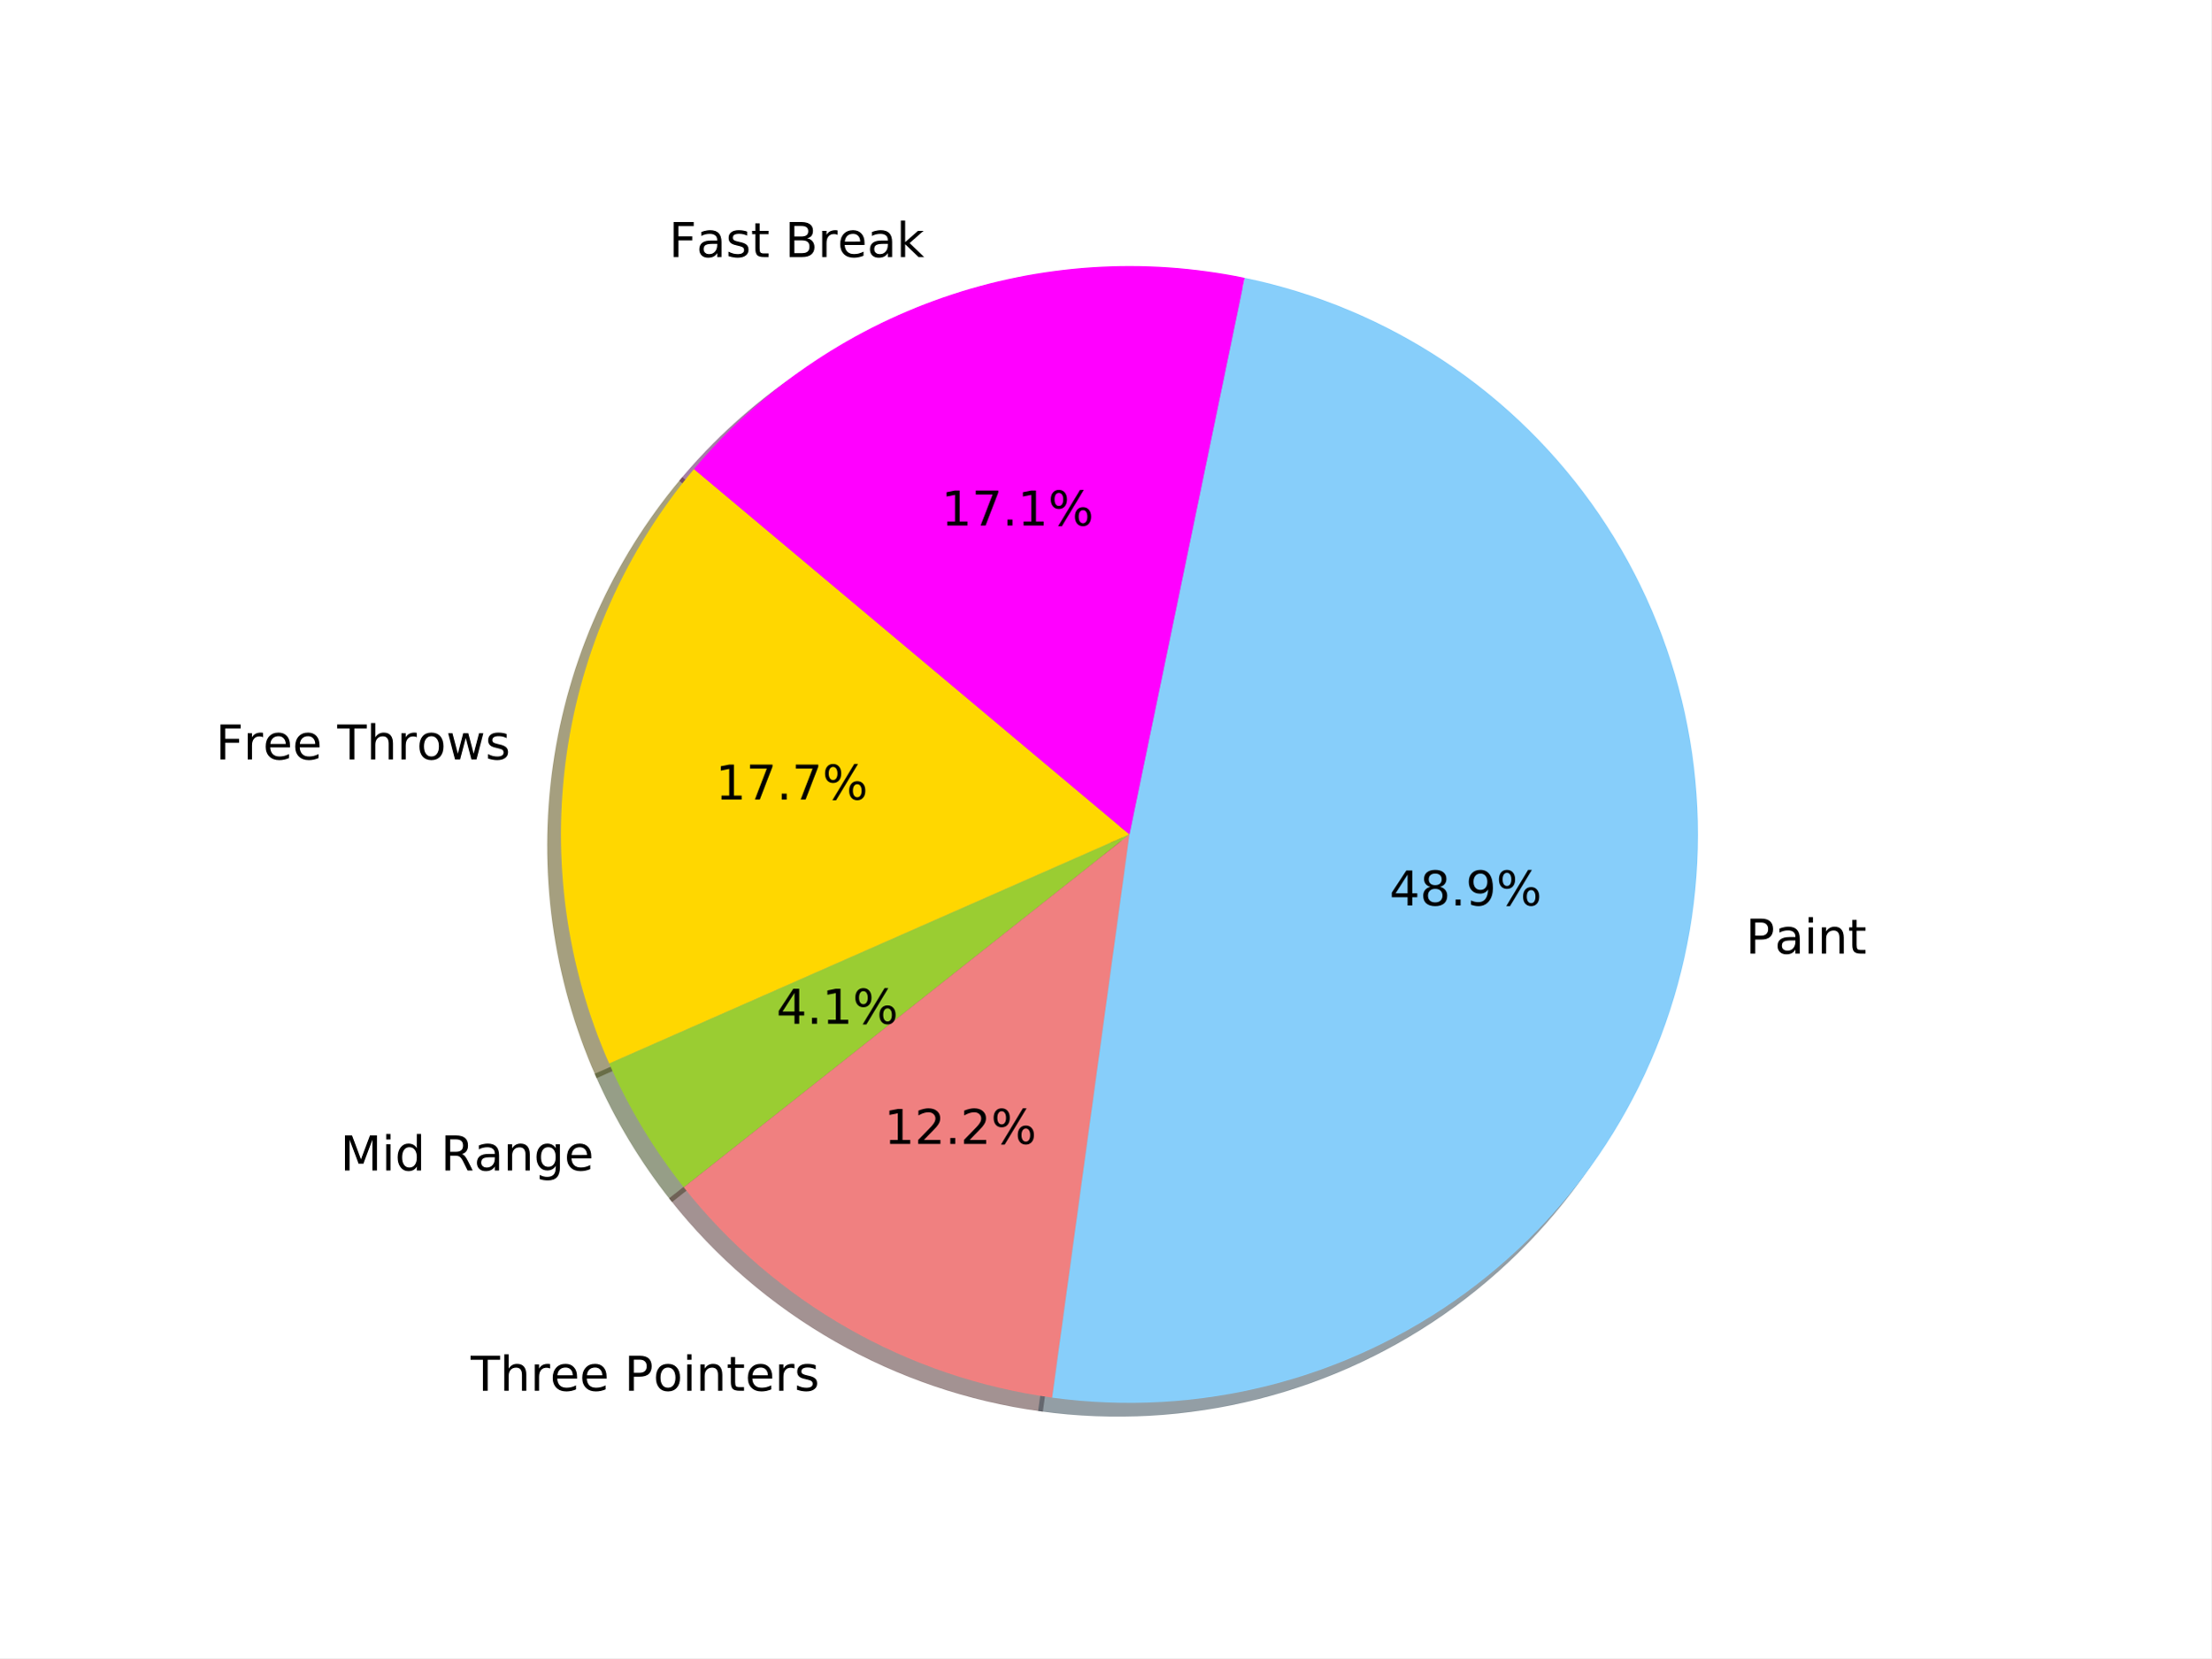
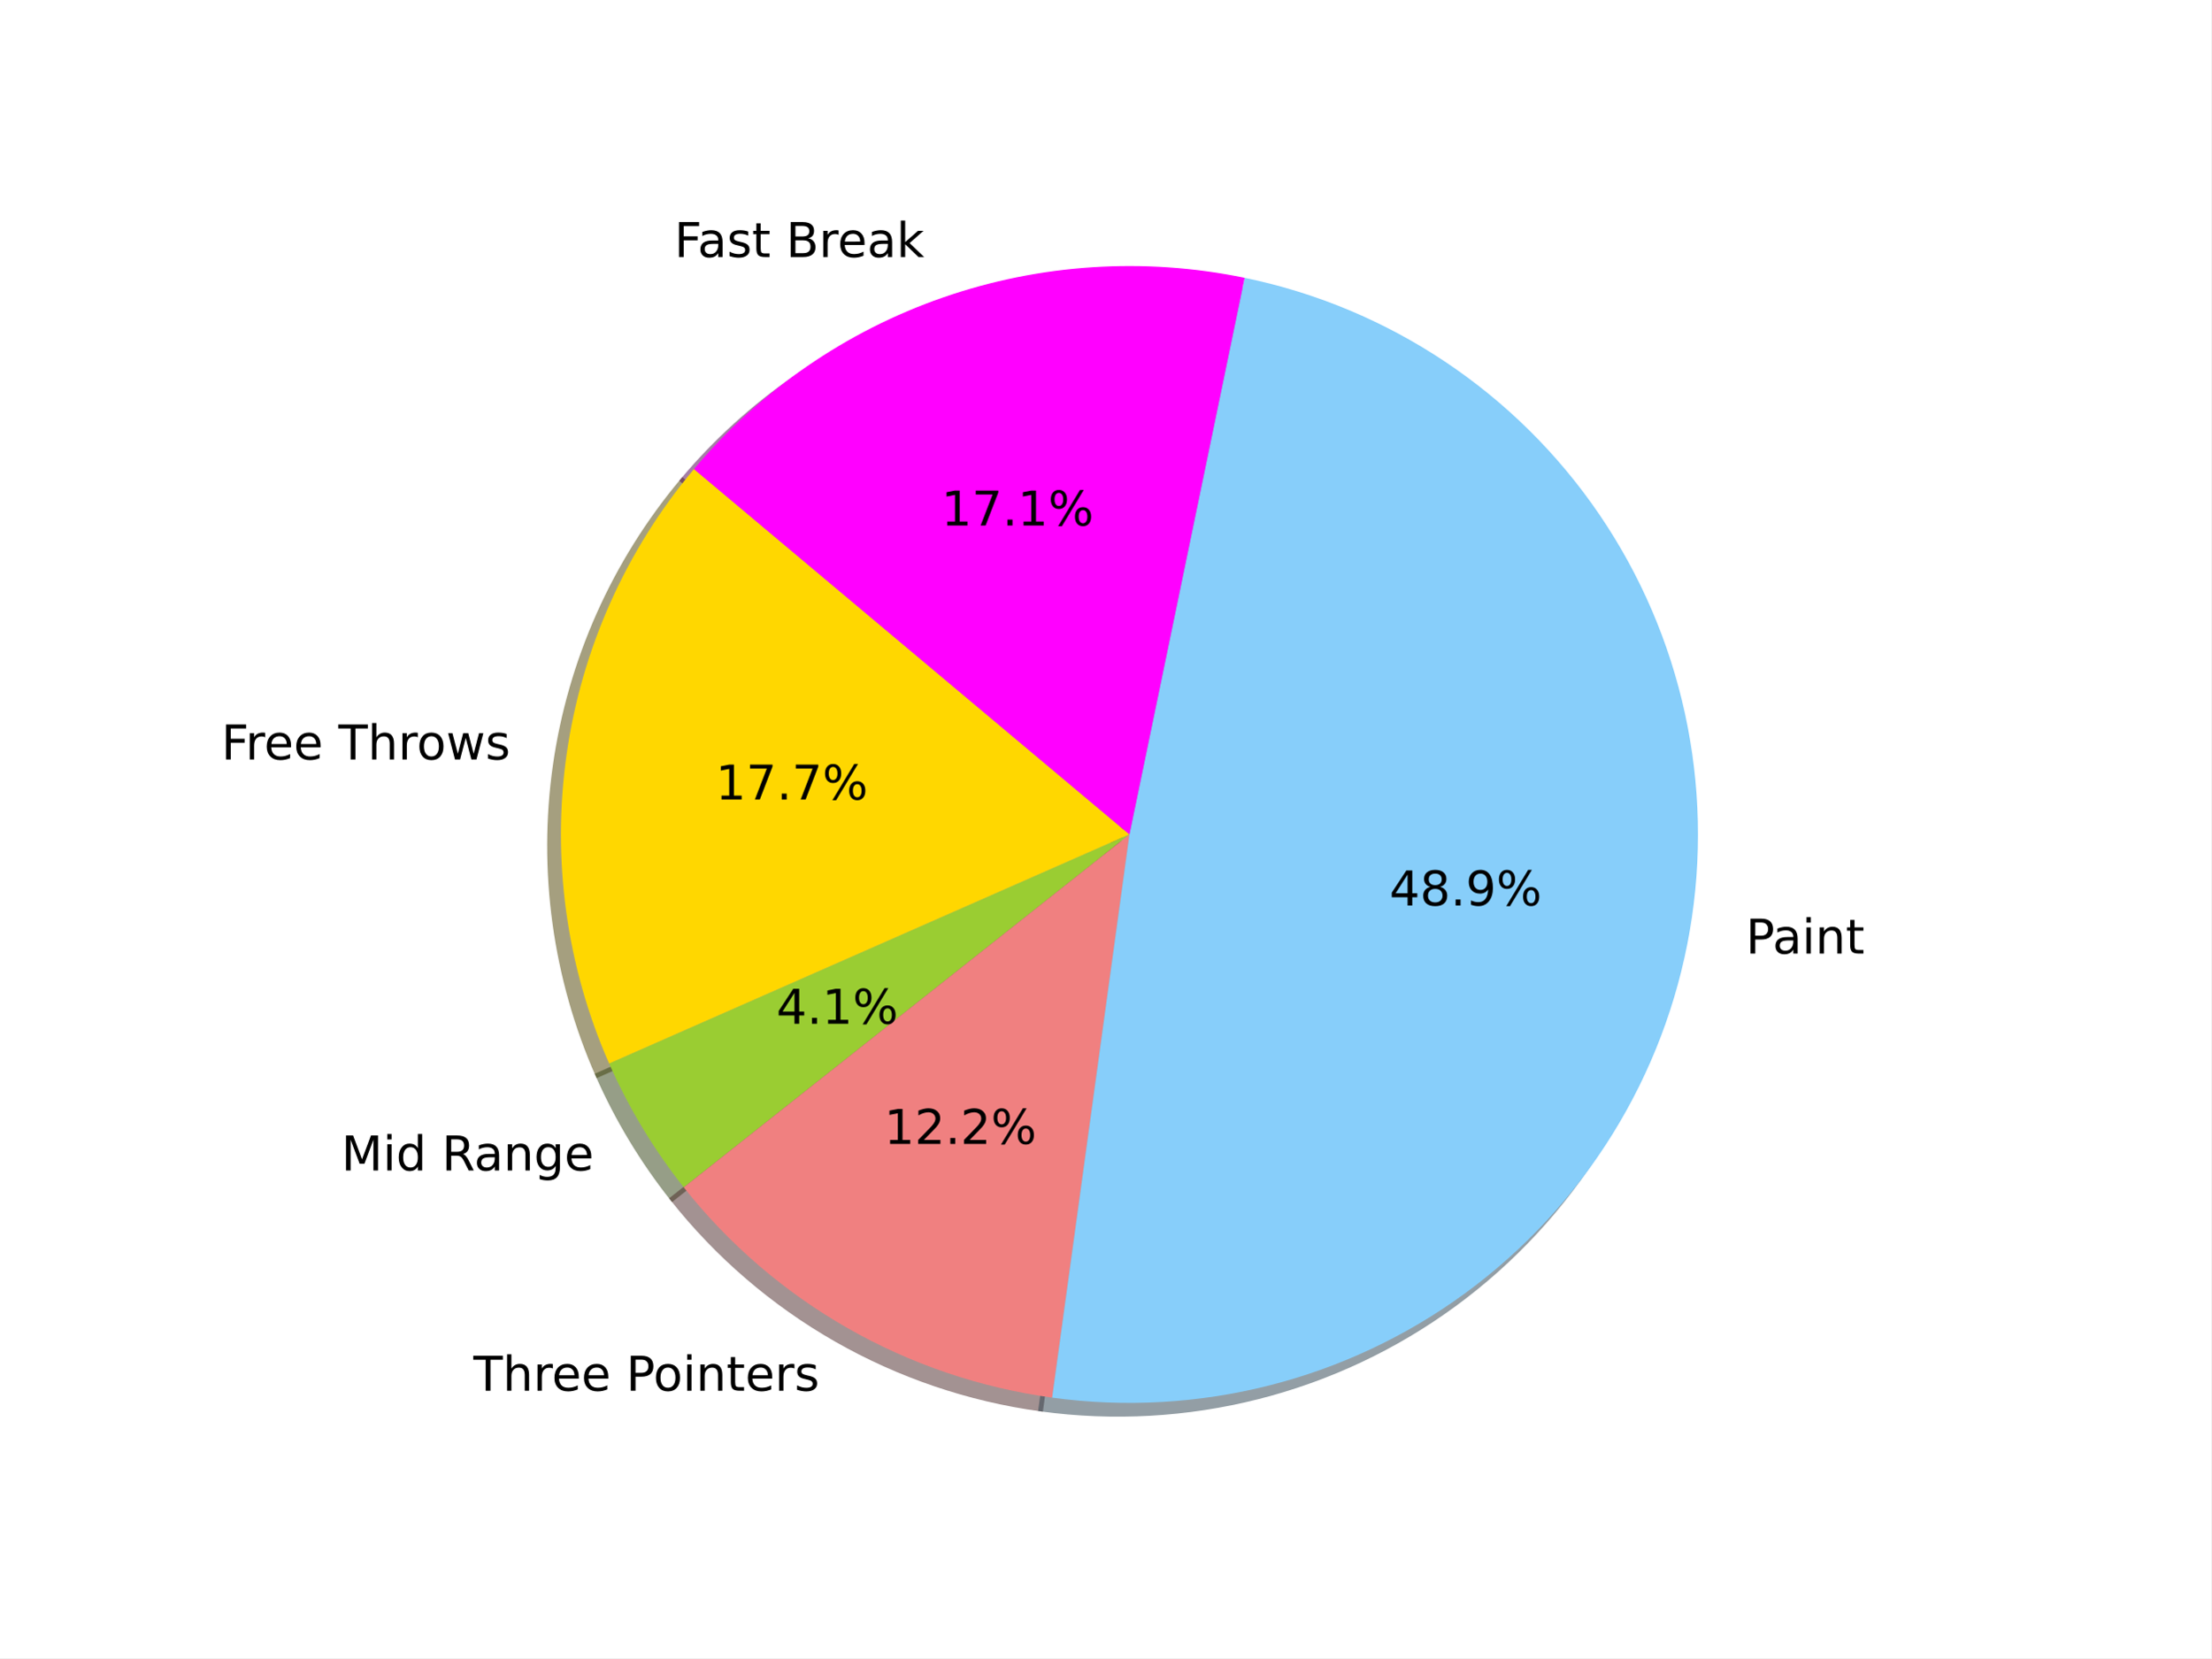
<svg xmlns="http://www.w3.org/2000/svg" xmlns:xlink="http://www.w3.org/1999/xlink" height="345.6pt" version="1.1" viewBox="0 0 460.8 345.6" width="460.8pt">
  <defs>
    <style type="text/css">
*{stroke-linecap:butt;stroke-linejoin:round;}
  </style>
  </defs>
  <g id="figure_1">
    <g id="patch_1">
      <path d="M 0 345.6  L 460.8 345.6  L 460.8 0  L 0 0  z " style="fill:#ffffff;" />
    </g>
    <g id="axes_1">
      <g id="patch_2">
        <path d="M 142.249 100.138  C 128.03 117.083 118.836 137.677 115.715 159.577  C 112.593 181.477 115.666 203.82 124.584 224.063  L 233.013 176.298  L 142.249 100.138  z " style="fill:#4c4000;opacity:0.5;stroke:#4c4000;stroke-linejoin:miter;" />
      </g>
      <g id="patch_3">
        <path d="M 124.584 224.063  C 126.614 228.671 128.935 233.144 131.534 237.456  C 134.132 241.768 137.003 245.91 140.129 249.857  L 233.013 176.298  L 124.584 224.063  z " style="fill:#2e3e0f;opacity:0.5;stroke:#2e3e0f;stroke-linejoin:miter;" />
      </g>
      <g id="patch_4">
        <path d="M 140.129 249.857  C 149.531 261.729 161.123 271.689 174.276 279.197  C 187.428 286.705 201.899 291.622 216.903 293.681  L 233.013 176.298  L 140.129 249.857  z " style="fill:#482626;opacity:0.5;stroke:#482626;stroke-linejoin:miter;" />
      </g>
      <g id="patch_5">
        <path d="M 216.903 293.681  C 247.337 297.858 278.234 290.039 303.018 271.888  C 327.802 253.738 344.581 226.642 349.784 196.366  C 354.988 166.09 348.218 134.947 330.915 109.563  C 313.613 84.18 287.099 66.495 257.017 60.271  L 233.013 176.298  L 216.903 293.681  z " style="fill:#283e4b;opacity:0.5;stroke:#283e4b;stroke-linejoin:miter;" />
      </g>
      <g id="patch_6">
        <path d="M 257.017 60.271  C 236.072 55.938 214.339 57.356 194.134 64.374  C 173.93 71.393 155.997 83.753 142.249 100.138  L 233.013 176.298  L 257.017 60.271  z " style="fill:#4c004c;opacity:0.5;stroke:#4c004c;stroke-linejoin:miter;" />
      </g>
      <g id="patch_7">
        <path d="M 144.619 97.768  C 130.399 114.714 121.206 135.308 118.084 157.208  C 114.963 179.107 118.036 201.45 126.954 221.694  L 235.382 173.928  L 144.619 97.768  z " style="fill:#ffd700;" />
      </g>
      <g id="patch_8">
        <path d="M 126.954 221.694  C 128.983 226.301 131.305 230.774 133.903 235.086  C 136.502 239.398 139.373 243.54 142.499 247.487  L 235.382 173.928  L 126.954 221.694  z " style="fill:#9acd32;" />
      </g>
      <g id="patch_9">
        <path d="M 142.499 247.487  C 151.901 259.359 163.493 269.32 176.645 276.827  C 189.798 284.335 204.269 289.252 219.272 291.311  L 235.382 173.928  L 142.499 247.487  z " style="fill:#f08080;" />
      </g>
      <g id="patch_10">
        <path d="M 219.272 291.311  C 249.707 295.488 280.604 287.669 305.388 269.519  C 330.172 251.368 346.951 224.272 352.154 193.996  C 357.357 163.721 350.587 132.577 333.285 107.194  C 315.983 81.81 289.469 64.125 259.387 57.901  L 235.382 173.928  L 219.272 291.311  z " style="fill:#87cefa;" />
      </g>
      <g id="patch_11">
        <path d="M 259.387 57.901  C 238.441 53.568 216.708 54.986 196.504 62.005  C 176.299 69.023 158.367 81.383 144.619 97.768  L 235.382 173.928  L 259.387 57.901  z " style="fill:#ff00ff;" />
      </g>
      <g id="matplotlib.axis_1" />
      <g id="matplotlib.axis_2" />
      <g id="text_1">
        <defs>
-           <path d="M 9.812 72.906  L 51.703 72.906  L 51.703 64.594  L 19.672 64.594  L 19.672 43.109  L 48.578 43.109  L 48.578 34.812  L 19.672 34.812  L 19.672 0  L 9.812 0  z " id="DejaVuSans-46" />
-           <path d="M 41.109 46.297  Q 39.594 47.172 37.812 47.578  Q 36.031 48 33.891 48  Q 26.266 48 22.188 43.047  Q 18.109 38.094 18.109 28.812  L 18.109 0  L 9.078 0  L 9.078 54.688  L 18.109 54.688  L 18.109 46.188  Q 20.953 51.172 25.484 53.578  Q 30.031 56 36.531 56  Q 37.453 56 38.578 55.875  Q 39.703 55.766 41.062 55.516  z " id="DejaVuSans-72" />
-           <path d="M 56.203 29.594  L 56.203 25.203  L 14.891 25.203  Q 15.484 15.922 20.484 11.062  Q 25.484 6.203 34.422 6.203  Q 39.594 6.203 44.453 7.469  Q 49.312 8.734 54.109 11.281  L 54.109 2.781  Q 49.266 0.734 44.188 -0.344  Q 39.109 -1.422 33.891 -1.422  Q 20.797 -1.422 13.156 6.188  Q 5.516 13.812 5.516 26.812  Q 5.516 40.234 12.766 48.109  Q 20.016 56 32.328 56  Q 43.359 56 49.781 48.891  Q 56.203 41.797 56.203 29.594  z M 47.219 32.234  Q 47.125 39.594 43.094 43.984  Q 39.062 48.391 32.422 48.391  Q 24.906 48.391 20.391 44.141  Q 15.875 39.891 15.188 32.172  z " id="DejaVuSans-65" />
-           <path id="DejaVuSans-20" />
-           <path d="M -0.297 72.906  L 61.375 72.906  L 61.375 64.594  L 35.5 64.594  L 35.5 0  L 25.594 0  L 25.594 64.594  L -0.297 64.594  z " id="DejaVuSans-54" />
-           <path d="M 54.891 33.016  L 54.891 0  L 45.906 0  L 45.906 32.719  Q 45.906 40.484 42.875 44.328  Q 39.844 48.188 33.797 48.188  Q 26.516 48.188 22.312 43.547  Q 18.109 38.922 18.109 30.906  L 18.109 0  L 9.078 0  L 9.078 75.984  L 18.109 75.984  L 18.109 46.188  Q 21.344 51.125 25.703 53.562  Q 30.078 56 35.797 56  Q 45.219 56 50.047 50.172  Q 54.891 44.344 54.891 33.016  z " id="DejaVuSans-68" />
-           <path d="M 30.609 48.391  Q 23.391 48.391 19.188 42.75  Q 14.984 37.109 14.984 27.297  Q 14.984 17.484 19.156 11.844  Q 23.344 6.203 30.609 6.203  Q 37.797 6.203 41.984 11.859  Q 46.188 17.531 46.188 27.297  Q 46.188 37.016 41.984 42.703  Q 37.797 48.391 30.609 48.391  z M 30.609 56  Q 42.328 56 49.016 48.375  Q 55.719 40.766 55.719 27.297  Q 55.719 13.875 49.016 6.219  Q 42.328 -1.422 30.609 -1.422  Q 18.844 -1.422 12.172 6.219  Q 5.516 13.875 5.516 27.297  Q 5.516 40.766 12.172 48.375  Q 18.844 56 30.609 56  z " id="DejaVuSans-6f" />
-           <path d="M 4.203 54.688  L 13.188 54.688  L 24.422 12.016  L 35.594 54.688  L 46.188 54.688  L 57.422 12.016  L 68.609 54.688  L 77.594 54.688  L 63.281 0  L 52.688 0  L 40.922 44.828  L 29.109 0  L 18.5 0  z " id="DejaVuSans-77" />
-           <path d="M 44.281 53.078  L 44.281 44.578  Q 40.484 46.531 36.375 47.5  Q 32.281 48.484 27.875 48.484  Q 21.188 48.484 17.844 46.438  Q 14.5 44.391 14.5 40.281  Q 14.5 37.156 16.891 35.375  Q 19.281 33.594 26.516 31.984  L 29.594 31.297  Q 39.156 29.25 43.188 25.516  Q 47.219 21.781 47.219 15.094  Q 47.219 7.469 41.188 3.016  Q 35.156 -1.422 24.609 -1.422  Q 20.219 -1.422 15.453 -0.562  Q 10.688 0.297 5.422 2  L 5.422 11.281  Q 10.406 8.688 15.234 7.391  Q 20.062 6.109 24.812 6.109  Q 31.156 6.109 34.562 8.281  Q 37.984 10.453 37.984 14.406  Q 37.984 18.062 35.516 20.016  Q 33.062 21.969 24.703 23.781  L 21.578 24.516  Q 13.234 26.266 9.516 29.906  Q 5.812 33.547 5.812 39.891  Q 5.812 47.609 11.281 51.797  Q 16.75 56 26.812 56  Q 31.781 56 36.172 55.266  Q 40.578 54.547 44.281 53.078  z " id="DejaVuSans-73" />
-         </defs>
-         <g transform="translate(44.96248 158.2949)scale(0.1 -0.1)">
-           <use xlink:href="#DejaVuSans-46" />
-           <use x="57.41" xlink:href="#DejaVuSans-72" />
-           <use x="98.492" xlink:href="#DejaVuSans-65" />
-           <use x="160.016" xlink:href="#DejaVuSans-65" />
-           <use x="221.539" xlink:href="#DejaVuSans-20" />
-           <use x="253.326" xlink:href="#DejaVuSans-54" />
-           <use x="314.41" xlink:href="#DejaVuSans-68" />
-           <use x="377.789" xlink:href="#DejaVuSans-72" />
-           <use x="418.871" xlink:href="#DejaVuSans-6f" />
-           <use x="480.053" xlink:href="#DejaVuSans-77" />
-           <use x="561.84" xlink:href="#DejaVuSans-73" />
+           <path d="M 9.812 72.906  L 51.703 72.906  L 51.703 64.594  L 19.672 64.594  L 19.672 43.109  L 48.578 43.109  L 48.578 34.812  L 19.672 34.812  L 19.672 0  L 9.812 0  z " id="DejaVuSans-70" />
+           <path d="M 41.109 46.297  Q 39.594 47.172 37.812 47.578  Q 36.031 48 33.891 48  Q 26.266 48 22.188 43.047  Q 18.109 38.094 18.109 28.812  L 18.109 0  L 9.078 0  L 9.078 54.688  L 18.109 54.688  L 18.109 46.188  Q 20.953 51.172 25.484 53.578  Q 30.031 56 36.531 56  Q 37.453 56 38.578 55.875  Q 39.703 55.766 41.062 55.516  z " id="DejaVuSans-114" />
+           <path d="M 56.203 29.594  L 56.203 25.203  L 14.891 25.203  Q 15.484 15.922 20.484 11.062  Q 25.484 6.203 34.422 6.203  Q 39.594 6.203 44.453 7.469  Q 49.312 8.734 54.109 11.281  L 54.109 2.781  Q 49.266 0.734 44.188 -0.344  Q 39.109 -1.422 33.891 -1.422  Q 20.797 -1.422 13.156 6.188  Q 5.516 13.812 5.516 26.812  Q 5.516 40.234 12.766 48.109  Q 20.016 56 32.328 56  Q 43.359 56 49.781 48.891  Q 56.203 41.797 56.203 29.594  z M 47.219 32.234  Q 47.125 39.594 43.094 43.984  Q 39.062 48.391 32.422 48.391  Q 24.906 48.391 20.391 44.141  Q 15.875 39.891 15.188 32.172  z " id="DejaVuSans-101" />
+           <path id="DejaVuSans-32" />
+           <path d="M -0.297 72.906  L 61.375 72.906  L 61.375 64.594  L 35.5 64.594  L 35.5 0  L 25.594 0  L 25.594 64.594  L -0.297 64.594  z " id="DejaVuSans-84" />
+           <path d="M 54.891 33.016  L 54.891 0  L 45.906 0  L 45.906 32.719  Q 45.906 40.484 42.875 44.328  Q 39.844 48.188 33.797 48.188  Q 26.516 48.188 22.312 43.547  Q 18.109 38.922 18.109 30.906  L 18.109 0  L 9.078 0  L 9.078 75.984  L 18.109 75.984  L 18.109 46.188  Q 21.344 51.125 25.703 53.562  Q 30.078 56 35.797 56  Q 45.219 56 50.047 50.172  Q 54.891 44.344 54.891 33.016  z " id="DejaVuSans-104" />
+           <path d="M 30.609 48.391  Q 23.391 48.391 19.188 42.75  Q 14.984 37.109 14.984 27.297  Q 14.984 17.484 19.156 11.844  Q 23.344 6.203 30.609 6.203  Q 37.797 6.203 41.984 11.859  Q 46.188 17.531 46.188 27.297  Q 46.188 37.016 41.984 42.703  Q 37.797 48.391 30.609 48.391  z M 30.609 56  Q 42.328 56 49.016 48.375  Q 55.719 40.766 55.719 27.297  Q 55.719 13.875 49.016 6.219  Q 42.328 -1.422 30.609 -1.422  Q 18.844 -1.422 12.172 6.219  Q 5.516 13.875 5.516 27.297  Q 5.516 40.766 12.172 48.375  Q 18.844 56 30.609 56  z " id="DejaVuSans-111" />
+           <path d="M 4.203 54.688  L 13.188 54.688  L 24.422 12.016  L 35.594 54.688  L 46.188 54.688  L 57.422 12.016  L 68.609 54.688  L 77.594 54.688  L 63.281 0  L 52.688 0  L 40.922 44.828  L 29.109 0  L 18.5 0  z " id="DejaVuSans-119" />
+           <path d="M 44.281 53.078  L 44.281 44.578  Q 40.484 46.531 36.375 47.5  Q 32.281 48.484 27.875 48.484  Q 21.188 48.484 17.844 46.438  Q 14.5 44.391 14.5 40.281  Q 14.5 37.156 16.891 35.375  Q 19.281 33.594 26.516 31.984  L 29.594 31.297  Q 39.156 29.25 43.188 25.516  Q 47.219 21.781 47.219 15.094  Q 47.219 7.469 41.188 3.016  Q 35.156 -1.422 24.609 -1.422  Q 20.219 -1.422 15.453 -0.562  Q 10.688 0.297 5.422 2  L 5.422 11.281  Q 10.406 8.688 15.234 7.391  Q 20.062 6.109 24.812 6.109  Q 31.156 6.109 34.562 8.281  Q 37.984 10.453 37.984 14.406  Q 37.984 18.062 35.516 20.016  Q 33.062 21.969 24.703 23.781  L 21.578 24.516  Q 13.234 26.266 9.516 29.906  Q 5.812 33.547 5.812 39.891  Q 5.812 47.609 11.281 51.797  Q 16.75 56 26.812 56  Q 31.781 56 36.172 55.266  Q 40.578 54.547 44.281 53.078  z " id="DejaVuSans-115" />
+         </defs>
+         <g transform="translate(46.12029 158.2949)scale(0.1 -0.1)">
+           <use xlink:href="#DejaVuSans-70" />
+           <use x="50.27" xlink:href="#DejaVuSans-114" />
+           <use x="89.133" xlink:href="#DejaVuSans-101" />
+           <use x="150.656" xlink:href="#DejaVuSans-101" />
+           <use x="212.18" xlink:href="#DejaVuSans-32" />
+           <use x="243.967" xlink:href="#DejaVuSans-84" />
+           <use x="305.051" xlink:href="#DejaVuSans-104" />
+           <use x="368.43" xlink:href="#DejaVuSans-114" />
+           <use x="407.293" xlink:href="#DejaVuSans-111" />
+           <use x="468.475" xlink:href="#DejaVuSans-119" />
+           <use x="550.262" xlink:href="#DejaVuSans-115" />
        </g>
      </g>
      <g id="text_2">
        <defs>
-           <path d="M 12.406 8.297  L 28.516 8.297  L 28.516 63.922  L 10.984 60.406  L 10.984 69.391  L 28.422 72.906  L 38.281 72.906  L 38.281 8.297  L 54.391 8.297  L 54.391 0  L 12.406 0  z " id="DejaVuSans-31" />
-           <path d="M 8.203 72.906  L 55.078 72.906  L 55.078 68.703  L 28.609 0  L 18.312 0  L 43.219 64.594  L 8.203 64.594  z " id="DejaVuSans-37" />
-           <path d="M 10.688 12.406  L 21 12.406  L 21 0  L 10.688 0  z " id="DejaVuSans-2e" />
-           <path d="M 72.703 32.078  Q 68.453 32.078 66.031 28.469  Q 63.625 24.859 63.625 18.406  Q 63.625 12.062 66.031 8.422  Q 68.453 4.781 72.703 4.781  Q 76.859 4.781 79.266 8.422  Q 81.688 12.062 81.688 18.406  Q 81.688 24.812 79.266 28.438  Q 76.859 32.078 72.703 32.078  z M 72.703 38.281  Q 80.422 38.281 84.953 32.906  Q 89.5 27.547 89.5 18.406  Q 89.5 9.281 84.938 3.922  Q 80.375 -1.422 72.703 -1.422  Q 64.891 -1.422 60.344 3.922  Q 55.812 9.281 55.812 18.406  Q 55.812 27.594 60.375 32.938  Q 64.938 38.281 72.703 38.281  z M 22.312 68.016  Q 18.109 68.016 15.688 64.375  Q 13.281 60.75 13.281 54.391  Q 13.281 47.953 15.672 44.328  Q 18.062 40.719 22.312 40.719  Q 26.562 40.719 28.969 44.328  Q 31.391 47.953 31.391 54.391  Q 31.391 60.688 28.953 64.344  Q 26.516 68.016 22.312 68.016  z M 66.406 74.219  L 74.219 74.219  L 28.609 -1.422  L 20.797 -1.422  z M 22.312 74.219  Q 30.031 74.219 34.609 68.875  Q 39.203 63.531 39.203 54.391  Q 39.203 45.172 34.641 39.844  Q 30.078 34.516 22.312 34.516  Q 14.547 34.516 10.031 39.859  Q 5.516 45.219 5.516 54.391  Q 5.516 63.484 10.047 68.844  Q 14.594 74.219 22.312 74.219  z " id="DejaVuSans-25" />
+           <path d="M 12.406 8.297  L 28.516 8.297  L 28.516 63.922  L 10.984 60.406  L 10.984 69.391  L 28.422 72.906  L 38.281 72.906  L 38.281 8.297  L 54.391 8.297  L 54.391 0  L 12.406 0  z " id="DejaVuSans-49" />
+           <path d="M 8.203 72.906  L 55.078 72.906  L 55.078 68.703  L 28.609 0  L 18.312 0  L 43.219 64.594  L 8.203 64.594  z " id="DejaVuSans-55" />
+           <path d="M 10.688 12.406  L 21 12.406  L 21 0  L 10.688 0  z " id="DejaVuSans-46" />
+           <path d="M 72.703 32.078  Q 68.453 32.078 66.031 28.469  Q 63.625 24.859 63.625 18.406  Q 63.625 12.062 66.031 8.422  Q 68.453 4.781 72.703 4.781  Q 76.859 4.781 79.266 8.422  Q 81.688 12.062 81.688 18.406  Q 81.688 24.812 79.266 28.438  Q 76.859 32.078 72.703 32.078  z M 72.703 38.281  Q 80.422 38.281 84.953 32.906  Q 89.5 27.547 89.5 18.406  Q 89.5 9.281 84.938 3.922  Q 80.375 -1.422 72.703 -1.422  Q 64.891 -1.422 60.344 3.922  Q 55.812 9.281 55.812 18.406  Q 55.812 27.594 60.375 32.938  Q 64.938 38.281 72.703 38.281  z M 22.312 68.016  Q 18.109 68.016 15.688 64.375  Q 13.281 60.75 13.281 54.391  Q 13.281 47.953 15.672 44.328  Q 18.062 40.719 22.312 40.719  Q 26.562 40.719 28.969 44.328  Q 31.391 47.953 31.391 54.391  Q 31.391 60.688 28.953 64.344  Q 26.516 68.016 22.312 68.016  z M 66.406 74.219  L 74.219 74.219  L 28.609 -1.422  L 20.797 -1.422  z M 22.312 74.219  Q 30.031 74.219 34.609 68.875  Q 39.203 63.531 39.203 54.391  Q 39.203 45.172 34.641 39.844  Q 30.078 34.516 22.312 34.516  Q 14.547 34.516 10.031 39.859  Q 5.516 45.219 5.516 54.391  Q 5.516 63.484 10.047 68.844  Q 14.594 74.219 22.312 74.219  z " id="DejaVuSans-37" />
        </defs>
        <g transform="translate(149.12 166.6551)scale(0.1 -0.1)">
-           <use xlink:href="#DejaVuSans-31" />
-           <use x="63.623" xlink:href="#DejaVuSans-37" />
-           <use x="127.246" xlink:href="#DejaVuSans-2e" />
+           <use xlink:href="#DejaVuSans-49" />
+           <use x="63.623" xlink:href="#DejaVuSans-55" />
+           <use x="127.246" xlink:href="#DejaVuSans-46" />
+           <use x="159.033" xlink:href="#DejaVuSans-55" />
+           <use x="222.656" xlink:href="#DejaVuSans-37" />
+         </g>
+       </g>
+       <g id="text_3">
+         <defs>
+           <path d="M 9.812 72.906  L 24.516 72.906  L 43.109 23.297  L 61.812 72.906  L 76.516 72.906  L 76.516 0  L 66.891 0  L 66.891 64.016  L 48.094 14.016  L 38.188 14.016  L 19.391 64.016  L 19.391 0  L 9.812 0  z " id="DejaVuSans-77" />
+           <path d="M 9.422 54.688  L 18.406 54.688  L 18.406 0  L 9.422 0  z M 9.422 75.984  L 18.406 75.984  L 18.406 64.594  L 9.422 64.594  z " id="DejaVuSans-105" />
+           <path d="M 45.406 46.391  L 45.406 75.984  L 54.391 75.984  L 54.391 0  L 45.406 0  L 45.406 8.203  Q 42.578 3.328 38.25 0.953  Q 33.938 -1.422 27.875 -1.422  Q 17.969 -1.422 11.734 6.484  Q 5.516 14.406 5.516 27.297  Q 5.516 40.188 11.734 48.094  Q 17.969 56 27.875 56  Q 33.938 56 38.25 53.625  Q 42.578 51.266 45.406 46.391  z M 14.797 27.297  Q 14.797 17.391 18.875 11.75  Q 22.953 6.109 30.078 6.109  Q 37.203 6.109 41.297 11.75  Q 45.406 17.391 45.406 27.297  Q 45.406 37.203 41.297 42.844  Q 37.203 48.484 30.078 48.484  Q 22.953 48.484 18.875 42.844  Q 14.797 37.203 14.797 27.297  z " id="DejaVuSans-100" />
+           <path d="M 44.391 34.188  Q 47.562 33.109 50.562 29.594  Q 53.562 26.078 56.594 19.922  L 66.609 0  L 56 0  L 46.688 18.703  Q 43.062 26.031 39.672 28.422  Q 36.281 30.812 30.422 30.812  L 19.672 30.812  L 19.672 0  L 9.812 0  L 9.812 72.906  L 32.078 72.906  Q 44.578 72.906 50.734 67.672  Q 56.891 62.453 56.891 51.906  Q 56.891 45.016 53.688 40.469  Q 50.484 35.938 44.391 34.188  z M 19.672 64.797  L 19.672 38.922  L 32.078 38.922  Q 39.203 38.922 42.844 42.219  Q 46.484 45.516 46.484 51.906  Q 46.484 58.297 42.844 61.547  Q 39.203 64.797 32.078 64.797  z " id="DejaVuSans-82" />
+           <path d="M 34.281 27.484  Q 23.391 27.484 19.188 25  Q 14.984 22.516 14.984 16.5  Q 14.984 11.719 18.141 8.906  Q 21.297 6.109 26.703 6.109  Q 34.188 6.109 38.703 11.406  Q 43.219 16.703 43.219 25.484  L 43.219 27.484  z M 52.203 31.203  L 52.203 0  L 43.219 0  L 43.219 8.297  Q 40.141 3.328 35.547 0.953  Q 30.953 -1.422 24.312 -1.422  Q 15.922 -1.422 10.953 3.297  Q 6 8.016 6 15.922  Q 6 25.141 12.172 29.828  Q 18.359 34.516 30.609 34.516  L 43.219 34.516  L 43.219 35.406  Q 43.219 41.609 39.141 45  Q 35.062 48.391 27.688 48.391  Q 23 48.391 18.547 47.266  Q 14.109 46.141 10.016 43.891  L 10.016 52.203  Q 14.938 54.109 19.578 55.047  Q 24.219 56 28.609 56  Q 40.484 56 46.344 49.844  Q 52.203 43.703 52.203 31.203  z " id="DejaVuSans-97" />
+           <path d="M 54.891 33.016  L 54.891 0  L 45.906 0  L 45.906 32.719  Q 45.906 40.484 42.875 44.328  Q 39.844 48.188 33.797 48.188  Q 26.516 48.188 22.312 43.547  Q 18.109 38.922 18.109 30.906  L 18.109 0  L 9.078 0  L 9.078 54.688  L 18.109 54.688  L 18.109 46.188  Q 21.344 51.125 25.703 53.562  Q 30.078 56 35.797 56  Q 45.219 56 50.047 50.172  Q 54.891 44.344 54.891 33.016  z " id="DejaVuSans-110" />
+           <path d="M 45.406 27.984  Q 45.406 37.75 41.375 43.109  Q 37.359 48.484 30.078 48.484  Q 22.859 48.484 18.828 43.109  Q 14.797 37.75 14.797 27.984  Q 14.797 18.266 18.828 12.891  Q 22.859 7.516 30.078 7.516  Q 37.359 7.516 41.375 12.891  Q 45.406 18.266 45.406 27.984  z M 54.391 6.781  Q 54.391 -7.172 48.188 -13.984  Q 42 -20.797 29.203 -20.797  Q 24.469 -20.797 20.266 -20.094  Q 16.062 -19.391 12.109 -17.922  L 12.109 -9.188  Q 16.062 -11.328 19.922 -12.344  Q 23.781 -13.375 27.781 -13.375  Q 36.625 -13.375 41.016 -8.766  Q 45.406 -4.156 45.406 5.172  L 45.406 9.625  Q 42.625 4.781 38.281 2.391  Q 33.938 0 27.875 0  Q 17.828 0 11.672 7.656  Q 5.516 15.328 5.516 27.984  Q 5.516 40.672 11.672 48.328  Q 17.828 56 27.875 56  Q 33.938 56 38.281 53.609  Q 42.625 51.219 45.406 46.391  L 45.406 54.688  L 54.391 54.688  z " id="DejaVuSans-103" />
+         </defs>
+         <g transform="translate(71.13194 243.9616)scale(0.1 -0.1)">
+           <use xlink:href="#DejaVuSans-77" />
+           <use x="86.279" xlink:href="#DejaVuSans-105" />
+           <use x="114.062" xlink:href="#DejaVuSans-100" />
+           <use x="177.539" xlink:href="#DejaVuSans-32" />
+           <use x="209.326" xlink:href="#DejaVuSans-82" />
+           <use x="276.559" xlink:href="#DejaVuSans-97" />
+           <use x="337.838" xlink:href="#DejaVuSans-110" />
+           <use x="401.217" xlink:href="#DejaVuSans-103" />
+           <use x="464.693" xlink:href="#DejaVuSans-101" />
+         </g>
+       </g>
+       <g id="text_4">
+         <defs>
+           <path d="M 37.797 64.312  L 12.891 25.391  L 37.797 25.391  z M 35.203 72.906  L 47.609 72.906  L 47.609 25.391  L 58.016 25.391  L 58.016 17.188  L 47.609 17.188  L 47.609 0  L 37.797 0  L 37.797 17.188  L 4.891 17.188  L 4.891 26.703  z " id="DejaVuSans-52" />
+         </defs>
+         <g transform="translate(161.7926 213.3823)scale(0.1 -0.1)">
+           <use xlink:href="#DejaVuSans-52" />
+           <use x="63.623" xlink:href="#DejaVuSans-46" />
+           <use x="95.41" xlink:href="#DejaVuSans-49" />
          <use x="159.033" xlink:href="#DejaVuSans-37" />
-           <use x="222.656" xlink:href="#DejaVuSans-25" />
-         </g>
-       </g>
-       <g id="text_3">
-         <defs>
-           <path d="M 9.812 72.906  L 24.516 72.906  L 43.109 23.297  L 61.812 72.906  L 76.516 72.906  L 76.516 0  L 66.891 0  L 66.891 64.016  L 48.094 14.016  L 38.188 14.016  L 19.391 64.016  L 19.391 0  L 9.812 0  z " id="DejaVuSans-4d" />
-           <path d="M 9.422 54.688  L 18.406 54.688  L 18.406 0  L 9.422 0  z M 9.422 75.984  L 18.406 75.984  L 18.406 64.594  L 9.422 64.594  z " id="DejaVuSans-69" />
-           <path d="M 45.406 46.391  L 45.406 75.984  L 54.391 75.984  L 54.391 0  L 45.406 0  L 45.406 8.203  Q 42.578 3.328 38.25 0.953  Q 33.938 -1.422 27.875 -1.422  Q 17.969 -1.422 11.734 6.484  Q 5.516 14.406 5.516 27.297  Q 5.516 40.188 11.734 48.094  Q 17.969 56 27.875 56  Q 33.938 56 38.25 53.625  Q 42.578 51.266 45.406 46.391  z M 14.797 27.297  Q 14.797 17.391 18.875 11.75  Q 22.953 6.109 30.078 6.109  Q 37.203 6.109 41.297 11.75  Q 45.406 17.391 45.406 27.297  Q 45.406 37.203 41.297 42.844  Q 37.203 48.484 30.078 48.484  Q 22.953 48.484 18.875 42.844  Q 14.797 37.203 14.797 27.297  z " id="DejaVuSans-64" />
-           <path d="M 44.391 34.188  Q 47.562 33.109 50.562 29.594  Q 53.562 26.078 56.594 19.922  L 66.609 0  L 56 0  L 46.688 18.703  Q 43.062 26.031 39.672 28.422  Q 36.281 30.812 30.422 30.812  L 19.672 30.812  L 19.672 0  L 9.812 0  L 9.812 72.906  L 32.078 72.906  Q 44.578 72.906 50.734 67.672  Q 56.891 62.453 56.891 51.906  Q 56.891 45.016 53.688 40.469  Q 50.484 35.938 44.391 34.188  z M 19.672 64.797  L 19.672 38.922  L 32.078 38.922  Q 39.203 38.922 42.844 42.219  Q 46.484 45.516 46.484 51.906  Q 46.484 58.297 42.844 61.547  Q 39.203 64.797 32.078 64.797  z " id="DejaVuSans-52" />
-           <path d="M 34.281 27.484  Q 23.391 27.484 19.188 25  Q 14.984 22.516 14.984 16.5  Q 14.984 11.719 18.141 8.906  Q 21.297 6.109 26.703 6.109  Q 34.188 6.109 38.703 11.406  Q 43.219 16.703 43.219 25.484  L 43.219 27.484  z M 52.203 31.203  L 52.203 0  L 43.219 0  L 43.219 8.297  Q 40.141 3.328 35.547 0.953  Q 30.953 -1.422 24.312 -1.422  Q 15.922 -1.422 10.953 3.297  Q 6 8.016 6 15.922  Q 6 25.141 12.172 29.828  Q 18.359 34.516 30.609 34.516  L 43.219 34.516  L 43.219 35.406  Q 43.219 41.609 39.141 45  Q 35.062 48.391 27.688 48.391  Q 23 48.391 18.547 47.266  Q 14.109 46.141 10.016 43.891  L 10.016 52.203  Q 14.938 54.109 19.578 55.047  Q 24.219 56 28.609 56  Q 40.484 56 46.344 49.844  Q 52.203 43.703 52.203 31.203  z " id="DejaVuSans-61" />
-           <path d="M 54.891 33.016  L 54.891 0  L 45.906 0  L 45.906 32.719  Q 45.906 40.484 42.875 44.328  Q 39.844 48.188 33.797 48.188  Q 26.516 48.188 22.312 43.547  Q 18.109 38.922 18.109 30.906  L 18.109 0  L 9.078 0  L 9.078 54.688  L 18.109 54.688  L 18.109 46.188  Q 21.344 51.125 25.703 53.562  Q 30.078 56 35.797 56  Q 45.219 56 50.047 50.172  Q 54.891 44.344 54.891 33.016  z " id="DejaVuSans-6e" />
-           <path d="M 45.406 27.984  Q 45.406 37.75 41.375 43.109  Q 37.359 48.484 30.078 48.484  Q 22.859 48.484 18.828 43.109  Q 14.797 37.75 14.797 27.984  Q 14.797 18.266 18.828 12.891  Q 22.859 7.516 30.078 7.516  Q 37.359 7.516 41.375 12.891  Q 45.406 18.266 45.406 27.984  z M 54.391 6.781  Q 54.391 -7.172 48.188 -13.984  Q 42 -20.797 29.203 -20.797  Q 24.469 -20.797 20.266 -20.094  Q 16.062 -19.391 12.109 -17.922  L 12.109 -9.188  Q 16.062 -11.328 19.922 -12.344  Q 23.781 -13.375 27.781 -13.375  Q 36.625 -13.375 41.016 -8.766  Q 45.406 -4.156 45.406 5.172  L 45.406 9.625  Q 42.625 4.781 38.281 2.391  Q 33.938 0 27.875 0  Q 17.828 0 11.672 7.656  Q 5.516 15.328 5.516 27.984  Q 5.516 40.672 11.672 48.328  Q 17.828 56 27.875 56  Q 33.938 56 38.281 53.609  Q 42.625 51.219 45.406 46.391  L 45.406 54.688  L 54.391 54.688  z " id="DejaVuSans-67" />
-         </defs>
-         <g transform="translate(70.91007 243.9616)scale(0.1 -0.1)">
-           <use xlink:href="#DejaVuSans-4d" />
-           <use x="86.279" xlink:href="#DejaVuSans-69" />
-           <use x="114.062" xlink:href="#DejaVuSans-64" />
-           <use x="177.539" xlink:href="#DejaVuSans-20" />
-           <use x="209.326" xlink:href="#DejaVuSans-52" />
-           <use x="278.777" xlink:href="#DejaVuSans-61" />
-           <use x="340.057" xlink:href="#DejaVuSans-6e" />
-           <use x="403.436" xlink:href="#DejaVuSans-67" />
-           <use x="466.912" xlink:href="#DejaVuSans-65" />
-         </g>
-       </g>
-       <g id="text_4">
-         <defs>
-           <path d="M 37.797 64.312  L 12.891 25.391  L 37.797 25.391  z M 35.203 72.906  L 47.609 72.906  L 47.609 25.391  L 58.016 25.391  L 58.016 17.188  L 47.609 17.188  L 47.609 0  L 37.797 0  L 37.797 17.188  L 4.891 17.188  L 4.891 26.703  z " id="DejaVuSans-34" />
-         </defs>
-         <g transform="translate(161.7926 213.3823)scale(0.1 -0.1)">
-           <use xlink:href="#DejaVuSans-34" />
-           <use x="63.623" xlink:href="#DejaVuSans-2e" />
-           <use x="95.41" xlink:href="#DejaVuSans-31" />
-           <use x="159.033" xlink:href="#DejaVuSans-25" />
        </g>
      </g>
      <g id="text_5">
        <defs>
-           <path d="M 19.672 64.797  L 19.672 37.406  L 32.078 37.406  Q 38.969 37.406 42.719 40.969  Q 46.484 44.531 46.484 51.125  Q 46.484 57.672 42.719 61.234  Q 38.969 64.797 32.078 64.797  z M 9.812 72.906  L 32.078 72.906  Q 44.344 72.906 50.609 67.359  Q 56.891 61.812 56.891 51.125  Q 56.891 40.328 50.609 34.812  Q 44.344 29.297 32.078 29.297  L 19.672 29.297  L 19.672 0  L 9.812 0  z " id="DejaVuSans-50" />
-           <path d="M 18.312 70.219  L 18.312 54.688  L 36.812 54.688  L 36.812 47.703  L 18.312 47.703  L 18.312 18.016  Q 18.312 11.328 20.141 9.422  Q 21.969 7.516 27.594 7.516  L 36.812 7.516  L 36.812 0  L 27.594 0  Q 17.188 0 13.234 3.875  Q 9.281 7.766 9.281 18.016  L 9.281 47.703  L 2.688 47.703  L 2.688 54.688  L 9.281 54.688  L 9.281 70.219  z " id="DejaVuSans-74" />
-         </defs>
-         <g transform="translate(98.08099 289.8768)scale(0.1 -0.1)">
-           <use xlink:href="#DejaVuSans-54" />
-           <use x="61.084" xlink:href="#DejaVuSans-68" />
-           <use x="124.463" xlink:href="#DejaVuSans-72" />
-           <use x="165.545" xlink:href="#DejaVuSans-65" />
-           <use x="227.068" xlink:href="#DejaVuSans-65" />
-           <use x="288.592" xlink:href="#DejaVuSans-20" />
-           <use x="320.379" xlink:href="#DejaVuSans-50" />
-           <use x="380.635" xlink:href="#DejaVuSans-6f" />
-           <use x="441.816" xlink:href="#DejaVuSans-69" />
-           <use x="469.6" xlink:href="#DejaVuSans-6e" />
-           <use x="532.979" xlink:href="#DejaVuSans-74" />
-           <use x="572.188" xlink:href="#DejaVuSans-65" />
-           <use x="633.711" xlink:href="#DejaVuSans-72" />
-           <use x="674.824" xlink:href="#DejaVuSans-73" />
+           <path d="M 19.672 64.797  L 19.672 37.406  L 32.078 37.406  Q 38.969 37.406 42.719 40.969  Q 46.484 44.531 46.484 51.125  Q 46.484 57.672 42.719 61.234  Q 38.969 64.797 32.078 64.797  z M 9.812 72.906  L 32.078 72.906  Q 44.344 72.906 50.609 67.359  Q 56.891 61.812 56.891 51.125  Q 56.891 40.328 50.609 34.812  Q 44.344 29.297 32.078 29.297  L 19.672 29.297  L 19.672 0  L 9.812 0  z " id="DejaVuSans-80" />
+           <path d="M 18.312 70.219  L 18.312 54.688  L 36.812 54.688  L 36.812 47.703  L 18.312 47.703  L 18.312 18.016  Q 18.312 11.328 20.141 9.422  Q 21.969 7.516 27.594 7.516  L 36.812 7.516  L 36.812 0  L 27.594 0  Q 17.188 0 13.234 3.875  Q 9.281 7.766 9.281 18.016  L 9.281 47.703  L 2.688 47.703  L 2.688 54.688  L 9.281 54.688  L 9.281 70.219  z " id="DejaVuSans-116" />
+         </defs>
+         <g transform="translate(98.66068 289.8768)scale(0.1 -0.1)">
+           <use xlink:href="#DejaVuSans-84" />
+           <use x="61.084" xlink:href="#DejaVuSans-104" />
+           <use x="124.463" xlink:href="#DejaVuSans-114" />
+           <use x="163.326" xlink:href="#DejaVuSans-101" />
+           <use x="224.85" xlink:href="#DejaVuSans-101" />
+           <use x="286.373" xlink:href="#DejaVuSans-32" />
+           <use x="318.16" xlink:href="#DejaVuSans-80" />
+           <use x="374.838" xlink:href="#DejaVuSans-111" />
+           <use x="436.02" xlink:href="#DejaVuSans-105" />
+           <use x="463.803" xlink:href="#DejaVuSans-110" />
+           <use x="527.182" xlink:href="#DejaVuSans-116" />
+           <use x="566.391" xlink:href="#DejaVuSans-101" />
+           <use x="627.914" xlink:href="#DejaVuSans-114" />
+           <use x="669.027" xlink:href="#DejaVuSans-115" />
        </g>
      </g>
      <g id="text_6">
        <defs>
-           <path d="M 19.188 8.297  L 53.609 8.297  L 53.609 0  L 7.328 0  L 7.328 8.297  Q 12.938 14.109 22.625 23.891  Q 32.328 33.688 34.812 36.531  Q 39.547 41.844 41.422 45.531  Q 43.312 49.219 43.312 52.781  Q 43.312 58.594 39.234 62.25  Q 35.156 65.922 28.609 65.922  Q 23.969 65.922 18.812 64.312  Q 13.672 62.703 7.812 59.422  L 7.812 69.391  Q 13.766 71.781 18.938 73  Q 24.125 74.219 28.422 74.219  Q 39.75 74.219 46.484 68.547  Q 53.219 62.891 53.219 53.422  Q 53.219 48.922 51.531 44.891  Q 49.859 40.875 45.406 35.406  Q 44.188 33.984 37.641 27.219  Q 31.109 20.453 19.188 8.297  z " id="DejaVuSans-32" />
+           <path d="M 19.188 8.297  L 53.609 8.297  L 53.609 0  L 7.328 0  L 7.328 8.297  Q 12.938 14.109 22.625 23.891  Q 32.328 33.688 34.812 36.531  Q 39.547 41.844 41.422 45.531  Q 43.312 49.219 43.312 52.781  Q 43.312 58.594 39.234 62.25  Q 35.156 65.922 28.609 65.922  Q 23.969 65.922 18.812 64.312  Q 13.672 62.703 7.812 59.422  L 7.812 69.391  Q 13.766 71.781 18.938 73  Q 24.125 74.219 28.422 74.219  Q 39.75 74.219 46.484 68.547  Q 53.219 62.891 53.219 53.422  Q 53.219 48.922 51.531 44.891  Q 49.859 40.875 45.406 35.406  Q 44.188 33.984 37.641 27.219  Q 31.109 20.453 19.188 8.297  z " id="DejaVuSans-50" />
        </defs>
        <g transform="translate(184.2565 238.427)scale(0.1 -0.1)">
-           <use xlink:href="#DejaVuSans-31" />
-           <use x="63.623" xlink:href="#DejaVuSans-32" />
-           <use x="127.246" xlink:href="#DejaVuSans-2e" />
-           <use x="159.033" xlink:href="#DejaVuSans-32" />
-           <use x="222.656" xlink:href="#DejaVuSans-25" />
+           <use xlink:href="#DejaVuSans-49" />
+           <use x="63.623" xlink:href="#DejaVuSans-50" />
+           <use x="127.246" xlink:href="#DejaVuSans-46" />
+           <use x="159.033" xlink:href="#DejaVuSans-50" />
+           <use x="222.656" xlink:href="#DejaVuSans-37" />
        </g>
      </g>
      <g id="text_7">
        <g transform="translate(363.8312 198.7626)scale(0.1 -0.1)">
-           <use xlink:href="#DejaVuSans-50" />
-           <use x="60.24" xlink:href="#DejaVuSans-61" />
-           <use x="121.52" xlink:href="#DejaVuSans-69" />
-           <use x="149.303" xlink:href="#DejaVuSans-6e" />
-           <use x="212.682" xlink:href="#DejaVuSans-74" />
+           <use xlink:href="#DejaVuSans-80" />
+           <use x="55.803" xlink:href="#DejaVuSans-97" />
+           <use x="117.082" xlink:href="#DejaVuSans-105" />
+           <use x="144.865" xlink:href="#DejaVuSans-110" />
+           <use x="208.244" xlink:href="#DejaVuSans-116" />
        </g>
      </g>
      <g id="text_8">
        <defs>
-           <path d="M 31.781 34.625  Q 24.75 34.625 20.719 30.859  Q 16.703 27.094 16.703 20.516  Q 16.703 13.922 20.719 10.156  Q 24.75 6.391 31.781 6.391  Q 38.812 6.391 42.859 10.172  Q 46.922 13.969 46.922 20.516  Q 46.922 27.094 42.891 30.859  Q 38.875 34.625 31.781 34.625  z M 21.922 38.812  Q 15.578 40.375 12.031 44.719  Q 8.5 49.078 8.5 55.328  Q 8.5 64.062 14.719 69.141  Q 20.953 74.219 31.781 74.219  Q 42.672 74.219 48.875 69.141  Q 55.078 64.062 55.078 55.328  Q 55.078 49.078 51.531 44.719  Q 48 40.375 41.703 38.812  Q 48.828 37.156 52.797 32.312  Q 56.781 27.484 56.781 20.516  Q 56.781 9.906 50.312 4.234  Q 43.844 -1.422 31.781 -1.422  Q 19.734 -1.422 13.25 4.234  Q 6.781 9.906 6.781 20.516  Q 6.781 27.484 10.781 32.312  Q 14.797 37.156 21.922 38.812  z M 18.312 54.391  Q 18.312 48.734 21.844 45.562  Q 25.391 42.391 31.781 42.391  Q 38.141 42.391 41.719 45.562  Q 45.312 48.734 45.312 54.391  Q 45.312 60.062 41.719 63.234  Q 38.141 66.406 31.781 66.406  Q 25.391 66.406 21.844 63.234  Q 18.312 60.062 18.312 54.391  z " id="DejaVuSans-38" />
-           <path d="M 10.984 1.516  L 10.984 10.5  Q 14.703 8.734 18.5 7.812  Q 22.312 6.891 25.984 6.891  Q 35.75 6.891 40.891 13.453  Q 46.047 20.016 46.781 33.406  Q 43.953 29.203 39.594 26.953  Q 35.25 24.703 29.984 24.703  Q 19.047 24.703 12.672 31.312  Q 6.297 37.938 6.297 49.422  Q 6.297 60.641 12.938 67.422  Q 19.578 74.219 30.609 74.219  Q 43.266 74.219 49.922 64.516  Q 56.594 54.828 56.594 36.375  Q 56.594 19.141 48.406 8.859  Q 40.234 -1.422 26.422 -1.422  Q 22.703 -1.422 18.891 -0.688  Q 15.094 0.047 10.984 1.516  z M 30.609 32.422  Q 37.25 32.422 41.125 36.953  Q 45.016 41.5 45.016 49.422  Q 45.016 57.281 41.125 61.844  Q 37.25 66.406 30.609 66.406  Q 23.969 66.406 20.094 61.844  Q 16.219 57.281 16.219 49.422  Q 16.219 41.5 20.094 36.953  Q 23.969 32.422 30.609 32.422  z " id="DejaVuSans-39" />
+           <path d="M 31.781 34.625  Q 24.75 34.625 20.719 30.859  Q 16.703 27.094 16.703 20.516  Q 16.703 13.922 20.719 10.156  Q 24.75 6.391 31.781 6.391  Q 38.812 6.391 42.859 10.172  Q 46.922 13.969 46.922 20.516  Q 46.922 27.094 42.891 30.859  Q 38.875 34.625 31.781 34.625  z M 21.922 38.812  Q 15.578 40.375 12.031 44.719  Q 8.5 49.078 8.5 55.328  Q 8.5 64.062 14.719 69.141  Q 20.953 74.219 31.781 74.219  Q 42.672 74.219 48.875 69.141  Q 55.078 64.062 55.078 55.328  Q 55.078 49.078 51.531 44.719  Q 48 40.375 41.703 38.812  Q 48.828 37.156 52.797 32.312  Q 56.781 27.484 56.781 20.516  Q 56.781 9.906 50.312 4.234  Q 43.844 -1.422 31.781 -1.422  Q 19.734 -1.422 13.25 4.234  Q 6.781 9.906 6.781 20.516  Q 6.781 27.484 10.781 32.312  Q 14.797 37.156 21.922 38.812  z M 18.312 54.391  Q 18.312 48.734 21.844 45.562  Q 25.391 42.391 31.781 42.391  Q 38.141 42.391 41.719 45.562  Q 45.312 48.734 45.312 54.391  Q 45.312 60.062 41.719 63.234  Q 38.141 66.406 31.781 66.406  Q 25.391 66.406 21.844 63.234  Q 18.312 60.062 18.312 54.391  z " id="DejaVuSans-56" />
+           <path d="M 10.984 1.516  L 10.984 10.5  Q 14.703 8.734 18.5 7.812  Q 22.312 6.891 25.984 6.891  Q 35.75 6.891 40.891 13.453  Q 46.047 20.016 46.781 33.406  Q 43.953 29.203 39.594 26.953  Q 35.25 24.703 29.984 24.703  Q 19.047 24.703 12.672 31.312  Q 6.297 37.938 6.297 49.422  Q 6.297 60.641 12.938 67.422  Q 19.578 74.219 30.609 74.219  Q 43.266 74.219 49.922 64.516  Q 56.594 54.828 56.594 36.375  Q 56.594 19.141 48.406 8.859  Q 40.234 -1.422 26.422 -1.422  Q 22.703 -1.422 18.891 -0.688  Q 15.094 0.047 10.984 1.516  z M 30.609 32.422  Q 37.25 32.422 41.125 36.953  Q 45.016 41.5 45.016 49.422  Q 45.016 57.281 41.125 61.844  Q 37.25 66.406 30.609 66.406  Q 23.969 66.406 20.094 61.844  Q 16.219 57.281 16.219 49.422  Q 16.219 41.5 20.094 36.953  Q 23.969 32.422 30.609 32.422  z " id="DejaVuSans-57" />
        </defs>
        <g transform="translate(289.5618 188.7283)scale(0.1 -0.1)">
-           <use xlink:href="#DejaVuSans-34" />
-           <use x="63.623" xlink:href="#DejaVuSans-38" />
-           <use x="127.246" xlink:href="#DejaVuSans-2e" />
-           <use x="159.033" xlink:href="#DejaVuSans-39" />
-           <use x="222.656" xlink:href="#DejaVuSans-25" />
+           <use xlink:href="#DejaVuSans-52" />
+           <use x="63.623" xlink:href="#DejaVuSans-56" />
+           <use x="127.246" xlink:href="#DejaVuSans-46" />
+           <use x="159.033" xlink:href="#DejaVuSans-57" />
+           <use x="222.656" xlink:href="#DejaVuSans-37" />
        </g>
      </g>
      <g id="text_9">
        <defs>
-           <path d="M 19.672 34.812  L 19.672 8.109  L 35.5 8.109  Q 43.453 8.109 47.281 11.406  Q 51.125 14.703 51.125 21.484  Q 51.125 28.328 47.281 31.562  Q 43.453 34.812 35.5 34.812  z M 19.672 64.797  L 19.672 42.828  L 34.281 42.828  Q 41.5 42.828 45.031 45.531  Q 48.578 48.25 48.578 53.812  Q 48.578 59.328 45.031 62.062  Q 41.5 64.797 34.281 64.797  z M 9.812 72.906  L 35.016 72.906  Q 46.297 72.906 52.391 68.219  Q 58.5 63.531 58.5 54.891  Q 58.5 48.188 55.375 44.234  Q 52.25 40.281 46.188 39.312  Q 53.469 37.75 57.5 32.781  Q 61.531 27.828 61.531 20.406  Q 61.531 10.641 54.891 5.312  Q 48.25 0 35.984 0  L 9.812 0  z " id="DejaVuSans-42" />
-           <path d="M 9.078 75.984  L 18.109 75.984  L 18.109 31.109  L 44.922 54.688  L 56.391 54.688  L 27.391 29.109  L 57.625 0  L 45.906 0  L 18.109 26.703  L 18.109 0  L 9.078 0  z " id="DejaVuSans-6b" />
-         </defs>
-         <g transform="translate(139.4018 53.57162)scale(0.1 -0.1)">
-           <use xlink:href="#DejaVuSans-46" />
-           <use x="57.379" xlink:href="#DejaVuSans-61" />
-           <use x="118.658" xlink:href="#DejaVuSans-73" />
-           <use x="170.758" xlink:href="#DejaVuSans-74" />
-           <use x="209.967" xlink:href="#DejaVuSans-20" />
-           <use x="241.754" xlink:href="#DejaVuSans-42" />
-           <use x="310.357" xlink:href="#DejaVuSans-72" />
-           <use x="351.439" xlink:href="#DejaVuSans-65" />
-           <use x="412.963" xlink:href="#DejaVuSans-61" />
-           <use x="474.242" xlink:href="#DejaVuSans-6b" />
+           <path d="M 19.672 34.812  L 19.672 8.109  L 35.5 8.109  Q 43.453 8.109 47.281 11.406  Q 51.125 14.703 51.125 21.484  Q 51.125 28.328 47.281 31.562  Q 43.453 34.812 35.5 34.812  z M 19.672 64.797  L 19.672 42.828  L 34.281 42.828  Q 41.5 42.828 45.031 45.531  Q 48.578 48.25 48.578 53.812  Q 48.578 59.328 45.031 62.062  Q 41.5 64.797 34.281 64.797  z M 9.812 72.906  L 35.016 72.906  Q 46.297 72.906 52.391 68.219  Q 58.5 63.531 58.5 54.891  Q 58.5 48.188 55.375 44.234  Q 52.25 40.281 46.188 39.312  Q 53.469 37.75 57.5 32.781  Q 61.531 27.828 61.531 20.406  Q 61.531 10.641 54.891 5.312  Q 48.25 0 35.984 0  L 9.812 0  z " id="DejaVuSans-66" />
+           <path d="M 9.078 75.984  L 18.109 75.984  L 18.109 31.109  L 44.922 54.688  L 56.391 54.688  L 27.391 29.109  L 57.625 0  L 45.906 0  L 18.109 26.703  L 18.109 0  L 9.078 0  z " id="DejaVuSans-107" />
+         </defs>
+         <g transform="translate(140.5221 53.57162)scale(0.1 -0.1)">
+           <use xlink:href="#DejaVuSans-70" />
+           <use x="48.395" xlink:href="#DejaVuSans-97" />
+           <use x="109.674" xlink:href="#DejaVuSans-115" />
+           <use x="161.773" xlink:href="#DejaVuSans-116" />
+           <use x="200.982" xlink:href="#DejaVuSans-32" />
+           <use x="232.77" xlink:href="#DejaVuSans-66" />
+           <use x="301.373" xlink:href="#DejaVuSans-114" />
+           <use x="340.236" xlink:href="#DejaVuSans-101" />
+           <use x="401.76" xlink:href="#DejaVuSans-97" />
+           <use x="463.039" xlink:href="#DejaVuSans-107" />
        </g>
      </g>
      <g id="text_10">
        <g transform="translate(196.1716 109.5333)scale(0.1 -0.1)">
-           <use xlink:href="#DejaVuSans-31" />
-           <use x="63.623" xlink:href="#DejaVuSans-37" />
-           <use x="127.246" xlink:href="#DejaVuSans-2e" />
-           <use x="159.033" xlink:href="#DejaVuSans-31" />
-           <use x="222.656" xlink:href="#DejaVuSans-25" />
+           <use xlink:href="#DejaVuSans-49" />
+           <use x="63.623" xlink:href="#DejaVuSans-55" />
+           <use x="127.246" xlink:href="#DejaVuSans-46" />
+           <use x="159.033" xlink:href="#DejaVuSans-49" />
+           <use x="222.656" xlink:href="#DejaVuSans-37" />
        </g>
      </g>
    </g>
  </g>
</svg>
